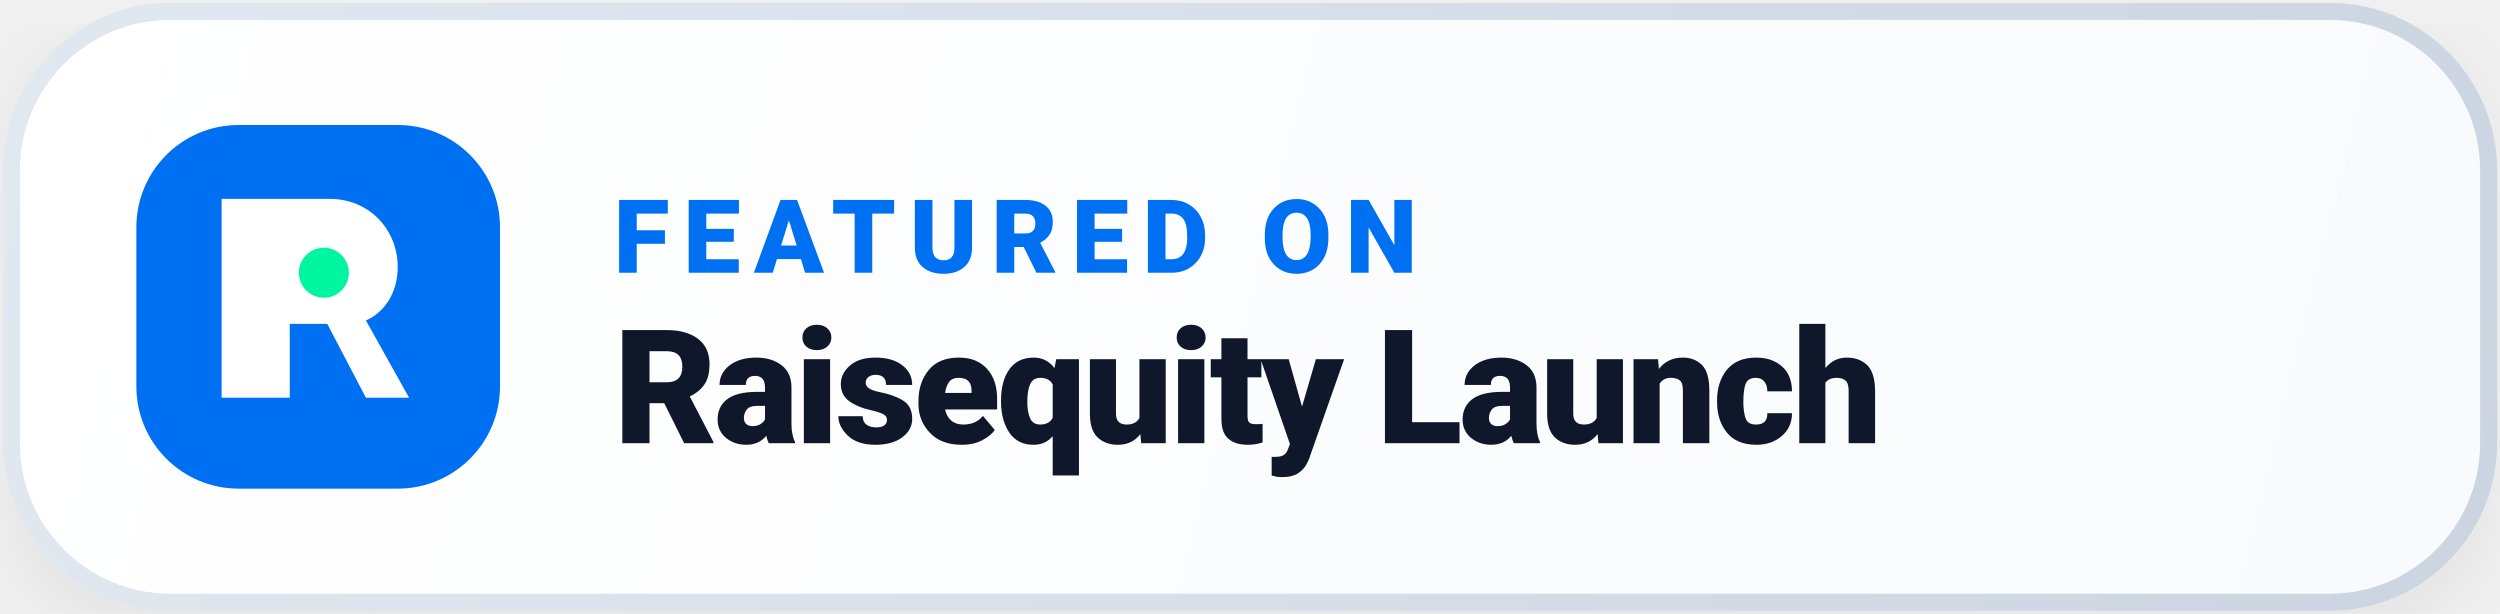
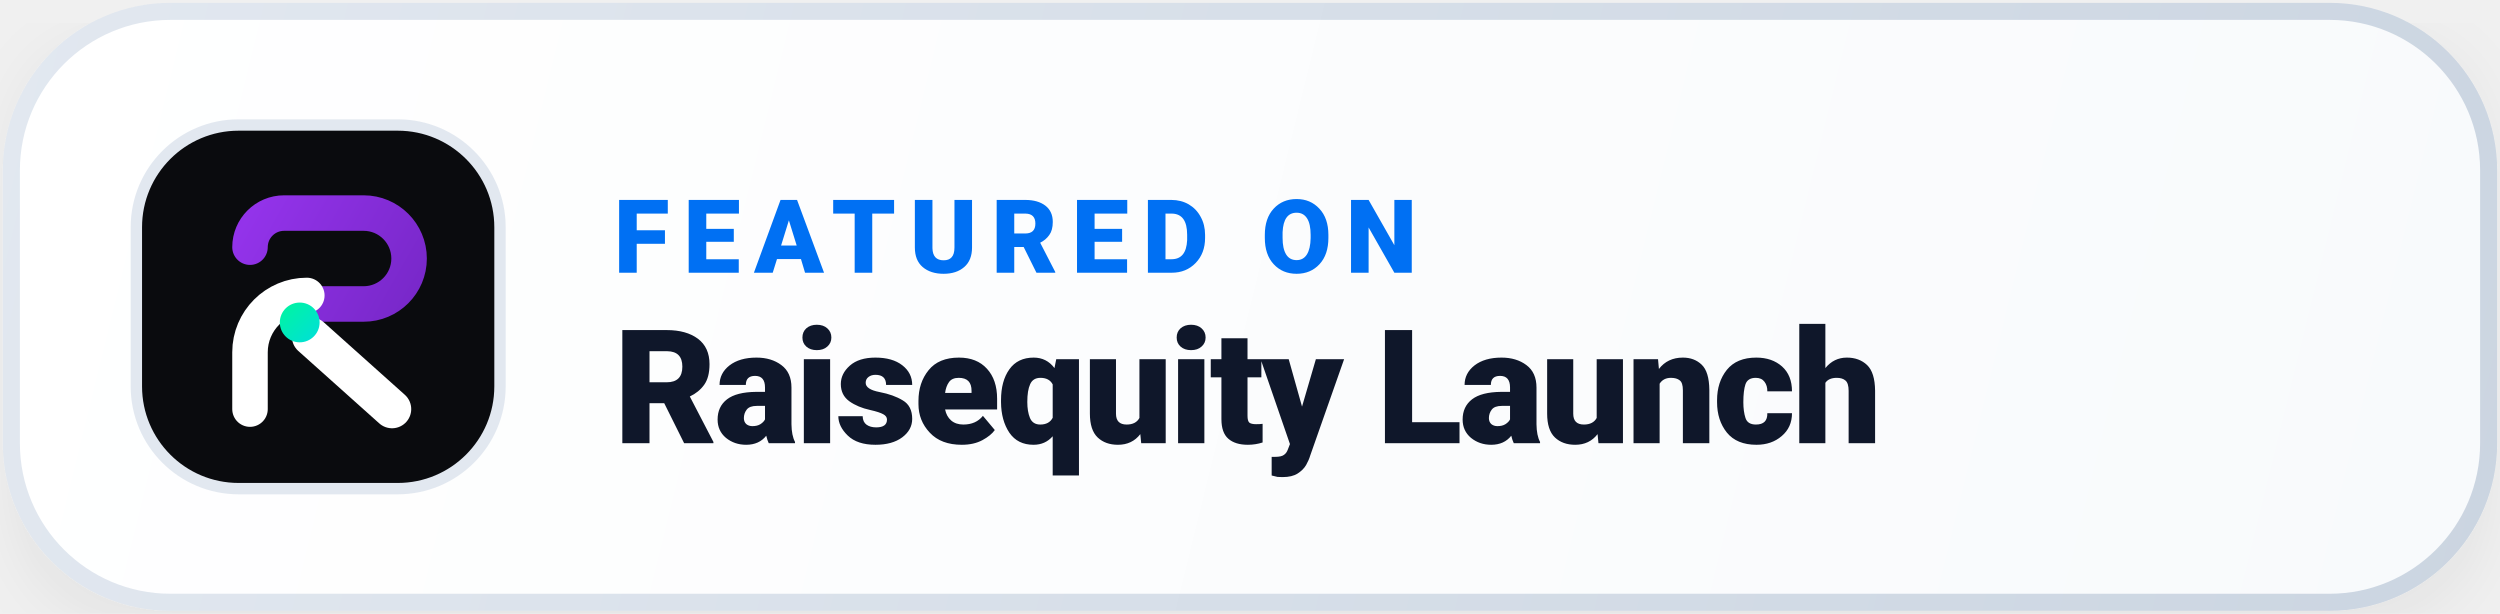
<svg xmlns="http://www.w3.org/2000/svg" width="220" height="54" viewBox="0 0 220 54" fill="none">
  <defs>
    <linearGradient id="bgGrad" x1="0" y1="0" x2="220" y2="54" gradientUnits="userSpaceOnUse">
      <stop offset="0%" stop-color="#FFFFFF" />
      <stop offset="100%" stop-color="#F8FAFC" />
    </linearGradient>
    <linearGradient id="borderGrad" x1="0" y1="0" x2="220" y2="54" gradientUnits="userSpaceOnUse">
      <stop offset="0%" stop-color="#E2E8F0" />
      <stop offset="100%" stop-color="#CBD5E1" />
    </linearGradient>
-     <linearGradient id="purpleGrad" x1="10" y1="10" x2="40" y2="44" gradientUnits="userSpaceOnUse">
+     <linearGradient id="purpleGradLight" x1="160" y1="124" x2="384" y2="252" gradientUnits="userSpaceOnUse">
      <stop offset="0%" stop-color="#9333EA" />
      <stop offset="100%" stop-color="#7928CA" />
+     </linearGradient>
+     <linearGradient id="cyanGradLight" x1="204" y1="252" x2="256" y2="304" gradientUnits="userSpaceOnUse">
+       <stop offset="0%" stop-color="#00F5A0" />
+       <stop offset="100%" stop-color="#00DFD8" />
    </linearGradient>
    <filter id="shadow" x="0" y="0" width="220" height="54" filterUnits="userSpaceOnUse" color-interpolation-filters="sRGB">
      <feDropShadow dx="0" dy="2" stdDeviation="3" flood-opacity="0.06" />
    </filter>
  </defs>
  <rect x="1" y="1" width="218" height="52" rx="14" fill="url(#bgGrad)" stroke="url(#borderGrad)" stroke-width="1.5" filter="url(#shadow)" />
-   <rect x="12" y="11" width="32" height="32" rx="9" fill="#0070F3" />
-   <path d="M22 19H29C31.2 19 33 20.3 33 22.5C33 24.7 31.2 26 29 26H22V19Z" fill="#FFFFFF" />
-   <path d="M22 26V35H25.5V28.5H28.8L32.2 35H36L32.2 28.2C33.8 27.5 35 25.8 35 23.5C35 20.2 32.5 17.5 29 17.5H19.5V35H22V26Z" fill="#FFFFFF" />
-   <circle cx="28.5" cy="24" r="2.2" fill="#00F5A0" />
+   <rect x="12" y="11" width="32" height="32" rx="9" fill="#0A0B0E" stroke="#E2E8F0" stroke-width="1" />
+   <svg x="12" y="11" width="32" height="32" viewBox="0 0 512 512" fill="none">
+     <path d="M160 172C160 145.49 181.49 124 208 124H320C355.346 124 384 152.654 384 188C384 223.346 355.346 252 320 252H256" stroke="url(#purpleGradLight)" stroke-width="50" stroke-linecap="round" stroke-linejoin="round" />
+     <path d="M160 400V320C160 275.817 195.817 240 240 240" stroke="#FFFFFF" stroke-width="50" stroke-linecap="round" />
+     <path d="M246 298L360 400" stroke="#FFFFFF" stroke-width="54" stroke-linecap="round" />
+     <circle cx="230" cy="278" r="28" fill="url(#cyanGradLight)" />
+   </svg>
  <text x="54" y="24" fill="#0070F3" font-family="-apple-system, BlinkMacSystemFont, 'Segoe UI', Roboto, 'Helvetica Neue', Arial, sans-serif" font-size="9" font-weight="800" letter-spacing="1.2">FEATURED ON</text>
  <text x="54" y="39" fill="#0F172A" font-family="-apple-system, BlinkMacSystemFont, 'Segoe UI', Roboto, 'Helvetica Neue', Arial, sans-serif" font-size="14" font-weight="900" letter-spacing="-0.3">Raisequity Launch</text>
</svg>
